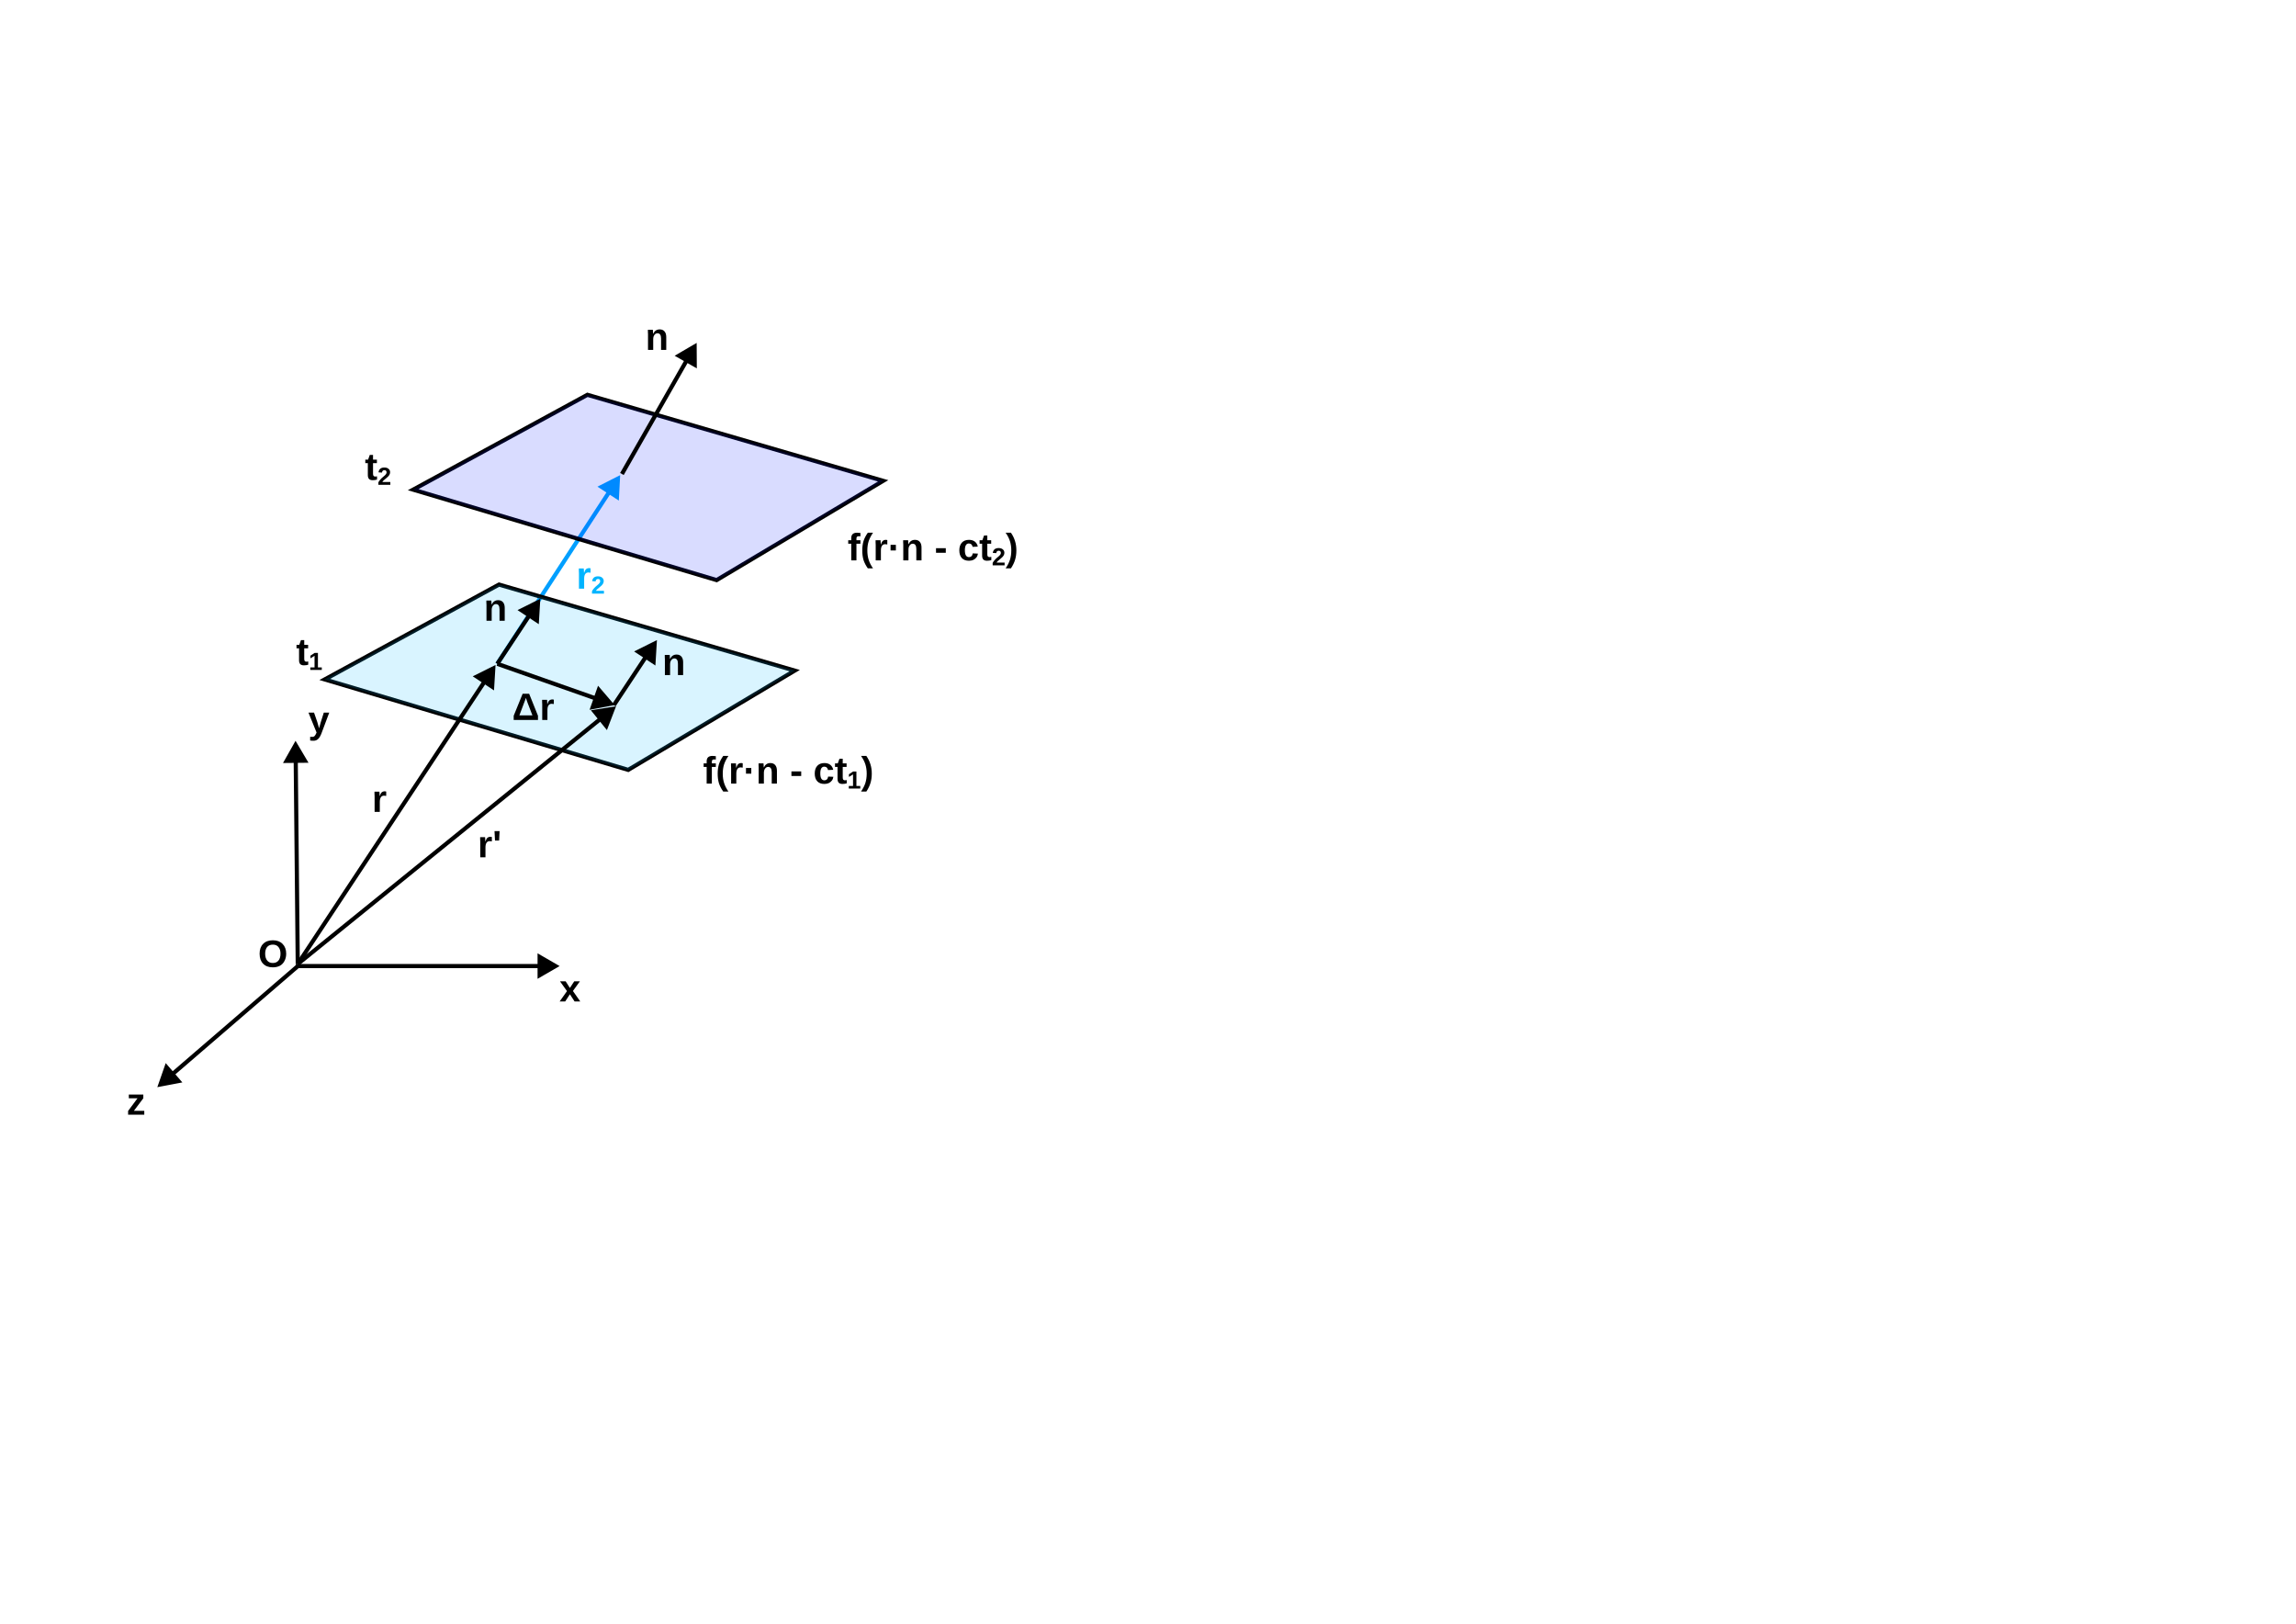
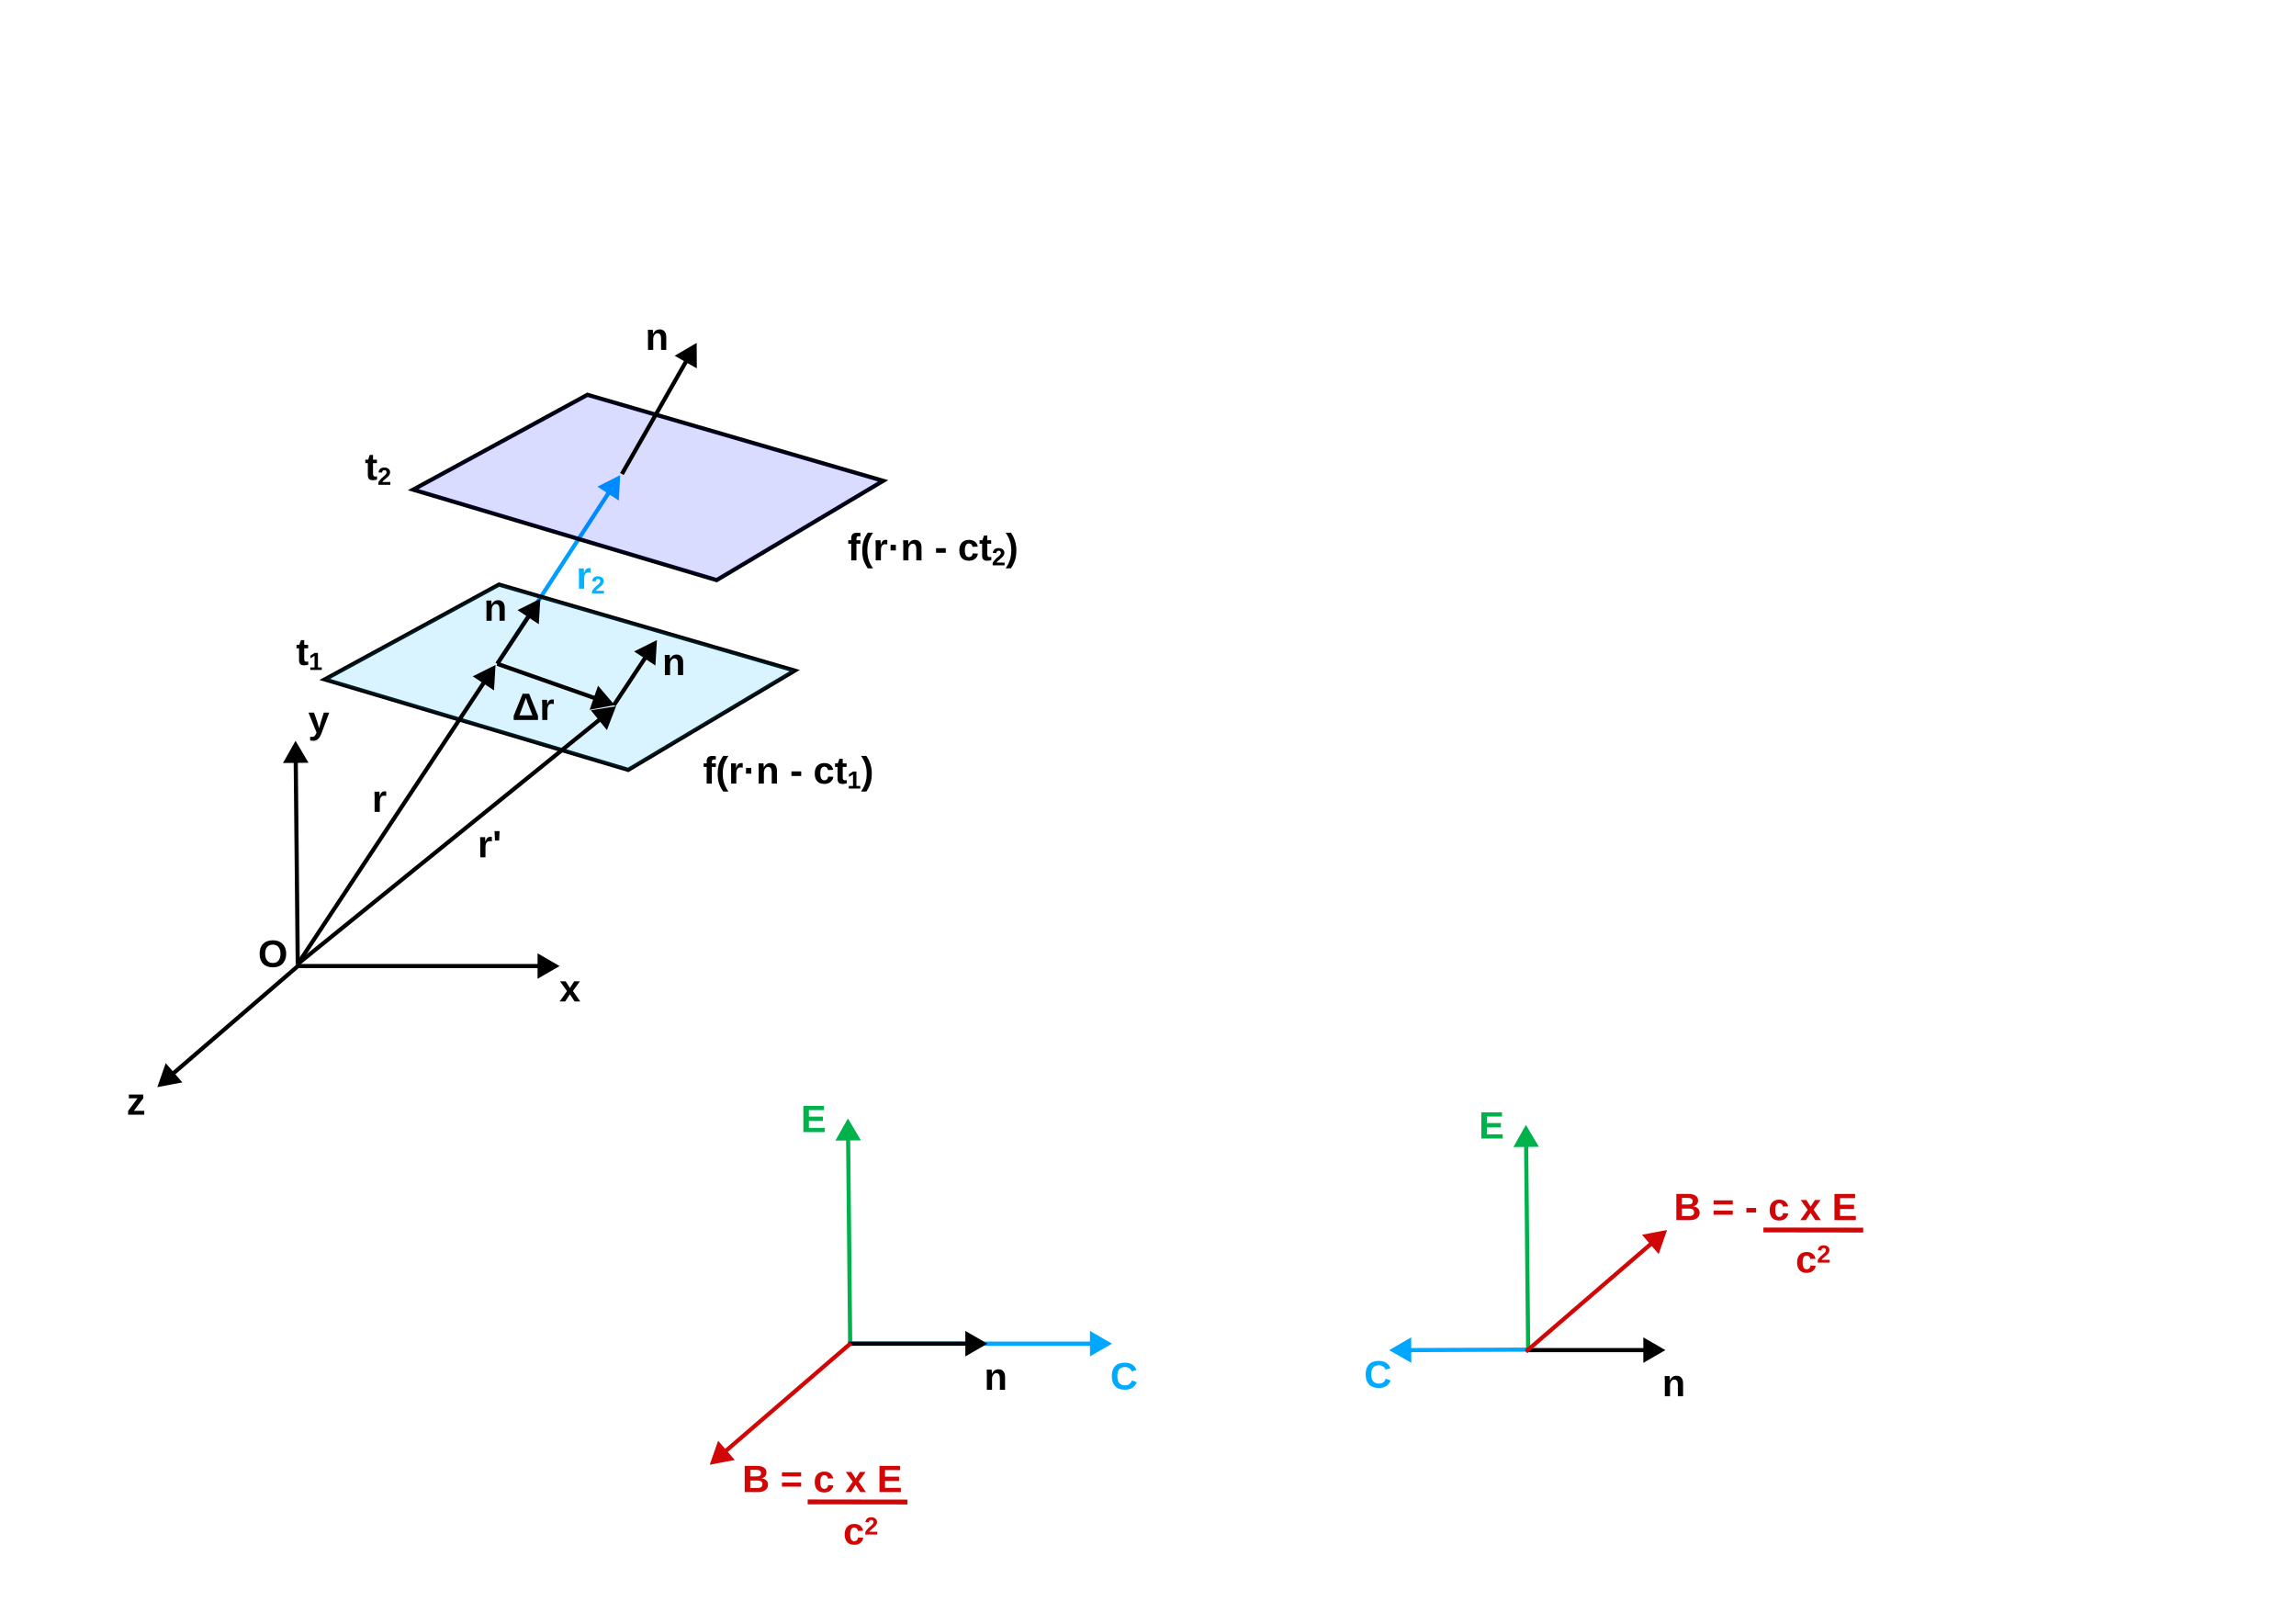
<svg xmlns="http://www.w3.org/2000/svg" width="297mm" height="210mm" viewBox="0 0 297 210" version="1.1" id="svg1">
  <defs id="defs1">
    <marker style="overflow:visible" id="Triangle" refX="0" refY="0" orient="auto-start-reverse" markerWidth="1" markerHeight="1" viewBox="0 0 1 1" preserveAspectRatio="xMidYMid">
      <path transform="scale(0.5)" style="fill:context-stroke;fill-rule:evenodd;stroke:context-stroke;stroke-width:1pt" d="M 5.77,0 -2.88,5 V -5 Z" id="path135" />
    </marker>
    <marker style="overflow:visible" id="Triangle-2" refX="0" refY="0" orient="auto-start-reverse" markerWidth="1" markerHeight="1" viewBox="0 0 1 1" preserveAspectRatio="xMidYMid">
      <path transform="scale(0.5)" style="fill:context-stroke;fill-rule:evenodd;stroke:context-stroke;stroke-width:1pt" d="M 5.77,0 -2.88,5 V -5 Z" id="path135-7" />
    </marker>
    <marker style="overflow:visible" id="Triangle-7" refX="0" refY="0" orient="auto-start-reverse" markerWidth="1" markerHeight="1" viewBox="0 0 1 1" preserveAspectRatio="xMidYMid">
      <path transform="scale(0.5)" style="fill:context-stroke;fill-rule:evenodd;stroke:context-stroke;stroke-width:1pt" d="M 5.77,0 -2.88,5 V -5 Z" id="path135-2" />
    </marker>
    <marker style="overflow:visible" id="Triangle-8" refX="0" refY="0" orient="auto-start-reverse" markerWidth="1" markerHeight="1" viewBox="0 0 1 1" preserveAspectRatio="xMidYMid">
      <path transform="scale(0.5)" style="fill:context-stroke;fill-rule:evenodd;stroke:context-stroke;stroke-width:1pt" d="M 5.77,0 -2.88,5 V -5 Z" id="path135-1" />
    </marker>
    <marker style="overflow:visible" id="Triangle-8-8" refX="0" refY="0" orient="auto-start-reverse" markerWidth="1" markerHeight="1" viewBox="0 0 1 1" preserveAspectRatio="xMidYMid">
      <path transform="scale(0.5)" style="fill:context-stroke;fill-rule:evenodd;stroke:context-stroke;stroke-width:1pt" d="M 5.77,0 -2.88,5 V -5 Z" id="path135-1-4" />
    </marker>
    <marker style="overflow:visible" id="Triangle-8-0" refX="0" refY="0" orient="auto-start-reverse" markerWidth="1" markerHeight="1" viewBox="0 0 1 1" preserveAspectRatio="xMidYMid">
      <path transform="scale(0.5)" style="fill:context-stroke;fill-rule:evenodd;stroke:context-stroke;stroke-width:1pt" d="M 5.77,0 -2.88,5 V -5 Z" id="path135-1-3" />
    </marker>
+     <marker style="overflow:visible" id="Triangle-3" refX="0" refY="0" orient="auto-start-reverse" markerWidth="1" markerHeight="1" viewBox="0 0 1 1" preserveAspectRatio="xMidYMid">
+       <path transform="scale(0.5)" style="fill:context-stroke;fill-rule:evenodd;stroke:context-stroke;stroke-width:1pt" d="M 5.77,0 -2.88,5 V -5 Z" id="path135-8" />
+     </marker>
+     <marker style="overflow:visible" id="Triangle-3-2" refX="0" refY="0" orient="auto-start-reverse" markerWidth="1" markerHeight="1" viewBox="0 0 1 1" preserveAspectRatio="xMidYMid">
+       <path transform="scale(0.5)" style="fill:context-stroke;fill-rule:evenodd;stroke:context-stroke;stroke-width:1pt" d="M 5.77,0 -2.88,5 V -5 Z" id="path135-8-2" />
+     </marker>
+     <marker style="overflow:visible" id="Triangle-3-5" refX="0" refY="0" orient="auto-start-reverse" markerWidth="1" markerHeight="1" viewBox="0 0 1 1" preserveAspectRatio="xMidYMid">
+       <path transform="scale(0.5)" style="fill:context-stroke;fill-rule:evenodd;stroke:context-stroke;stroke-width:1pt" d="M 5.77,0 -2.88,5 V -5 Z" id="path135-8-4" />
+     </marker>
+     <marker style="overflow:visible" id="Triangle-3-2-1" refX="0" refY="0" orient="auto-start-reverse" markerWidth="1" markerHeight="1" viewBox="0 0 1 1" preserveAspectRatio="xMidYMid">
+       <path transform="scale(0.5)" style="fill:context-stroke;fill-rule:evenodd;stroke:context-stroke;stroke-width:1pt" d="M 5.77,0 -2.88,5 V -5 Z" id="path135-8-2-7" />
+     </marker>
  </defs>
  <g id="layer1">
    <path style="fill:#001aff;fill-opacity:0.149;stroke:#009fff;stroke-width:0.536;stroke-miterlimit:3.8;stroke-dasharray:none;stroke-opacity:1;marker-end:url(#Triangle-7);paint-order:markers stroke fill" d="M 64.326,85.854 79.186,63.045" id="path3-6" />
    <path style="fill:#ff0075;stroke:#000000;stroke-width:0.536;stroke-miterlimit:3.8;stroke-opacity:1;paint-order:markers stroke fill;stroke-dasharray:none;marker-start:url(#Triangle)" d="M 38.248,97.716 38.516,124.677" id="path1" />
    <path style="fill:#ff0075;stroke:#000000;stroke-width:0.536;stroke-miterlimit:3.8;stroke-opacity:1;paint-order:markers stroke fill;stroke-dasharray:none;marker-start:url(#Triangle)" d="M 70.487,124.945 H 38.248" id="path1-2" />
    <path style="fill:#ff0075;stroke:#000000;stroke-width:0.536;stroke-miterlimit:3.8;stroke-opacity:1;paint-order:markers stroke fill;stroke-dasharray:none;marker-end:url(#Triangle)" d="M 38.609,124.88 21.793,139.365" id="path1-2-9" />
+     <path style="fill:#ff0075;stroke:#00b24b;stroke-width:0.536;stroke-miterlimit:3.8;stroke-dasharray:none;stroke-opacity:1;marker-start:url(#Triangle-3);paint-order:markers stroke fill" d="m 109.703,146.553 0.268,26.961" id="path3-4" />
+     <path style="fill:#00aaff;stroke:#00a7ff;stroke-width:0.536;stroke-miterlimit:3.8;stroke-dasharray:none;stroke-opacity:1;marker-start:url(#Triangle-3);paint-order:markers stroke fill;fill-opacity:1" d="M 141.942,173.782 H 109.703" id="path1-2-8" />
+     <path style="fill:#ff0075;stroke:#000000;stroke-width:0.536;stroke-miterlimit:3.8;stroke-dasharray:none;stroke-opacity:1;marker-start:url(#Triangle-3-2);paint-order:markers stroke fill" d="M 125.823,173.782 H 109.723" id="path1-2-8-3" />
+     <path style="fill:#ff000e;stroke:#d10707;stroke-width:0.536;stroke-miterlimit:3.8;stroke-dasharray:none;stroke-opacity:1;marker-end:url(#Triangle-3);paint-order:markers stroke fill;fill-opacity:1" d="M 110.064,173.717 93.249,188.201" id="path1-2-9-3" />
+     <path style="fill:#ff000e;fill-opacity:1;stroke:#d10707;stroke-width:0.627;stroke-miterlimit:3.8;stroke-dasharray:none;stroke-opacity:1;paint-order:markers stroke fill" d="m 104.477,194.245 12.91,0.018" id="path1-2-9-3-7" />
    <text xml:space="preserve" style="font-weight:bold;font-size:4.939px;line-height:0;font-family:Arial;-inkscape-font-specification:'Arial Bold';fill:#000000;fill-opacity:1;stroke:none;stroke-width:0.536;stroke-miterlimit:3.8;stroke-dasharray:none;stroke-opacity:1;paint-order:markers stroke fill" x="72.361" y="129.527" id="text1">
      <tspan id="tspan1" style="fill:#000000;fill-opacity:1;stroke:none;stroke-width:0.536" x="72.361" y="129.527">x</tspan>
    </text>
    <text xml:space="preserve" style="font-weight:bold;font-size:4.939px;line-height:0;font-family:Arial;-inkscape-font-specification:'Arial Bold';fill:#000000;fill-opacity:1;stroke:none;stroke-width:0.536;stroke-miterlimit:3.8;stroke-dasharray:none;stroke-opacity:1;paint-order:markers stroke fill" x="16.366" y="144.167" id="text1-7">
      <tspan id="tspan1-3" style="fill:#000000;fill-opacity:1;stroke:none;stroke-width:0.536" x="16.366" y="144.167">z</tspan>
    </text>
    <text xml:space="preserve" style="font-weight:bold;font-size:4.939px;line-height:0;font-family:Arial;-inkscape-font-specification:'Arial Bold';fill:#000000;fill-opacity:1;stroke:none;stroke-width:0.536;stroke-miterlimit:3.8;stroke-dasharray:none;stroke-opacity:1;paint-order:markers stroke fill" x="39.873" y="94.773" id="text2">
      <tspan id="tspan2" style="stroke-width:0.536" x="39.873" y="94.773">y</tspan>
    </text>
    <text xml:space="preserve" style="font-weight:bold;font-size:4.939px;line-height:0;font-family:Arial;-inkscape-font-specification:'Arial Bold';fill:#000000;fill-opacity:1;stroke:none;stroke-width:0.536;stroke-miterlimit:3.8;stroke-dasharray:none;stroke-opacity:1;paint-order:markers stroke fill" x="33.378" y="125.063" id="text3">
      <tspan id="tspan3" style="stroke-width:0.536" x="33.378" y="125.063">O</tspan>
    </text>
    <path id="rect3" style="fill:#00bbff;stroke:#000000;stroke-width:0.536;stroke-miterlimit:3.8;stroke-opacity:1;paint-order:markers stroke fill;fill-opacity:0.149" d="M 64.546,75.605 102.801,86.732 81.261,99.571 42.007,87.873 Z" />
    <path id="rect3-8" style="fill:#001aff;fill-opacity:0.149;stroke:#000000;stroke-width:0.536;stroke-miterlimit:3.8;stroke-opacity:1;paint-order:markers stroke fill" d="M 75.985,51.061 114.239,62.188 92.699,75.027 53.446,63.329 Z" />
    <path style="fill:#001aff;fill-opacity:0.149;stroke:#000000;stroke-width:0.536;stroke-miterlimit:3.8;stroke-dasharray:none;stroke-opacity:1;marker-end:url(#Triangle);paint-order:markers stroke fill" d="M 38.516,124.677 63.052,87.589" id="path3" />
    <path style="fill:#001aff;fill-opacity:0.149;stroke:#000000;stroke-width:0.536;stroke-miterlimit:3.8;stroke-dasharray:none;stroke-opacity:1;marker-end:url(#Triangle-8);paint-order:markers stroke fill" d="m 64.326,85.854 4.518,-6.829" id="path3-7" />
    <path style="fill:#001aff;fill-opacity:0.149;stroke:#000000;stroke-width:0.536;stroke-miterlimit:3.8;stroke-dasharray:none;stroke-opacity:1;marker-end:url(#Triangle-8-0);paint-order:markers stroke fill" d="M 80.449,61.302 89.175,46.002" id="path3-7-6" />
    <path style="fill:#001aff;fill-opacity:0.149;stroke:#000000;stroke-width:0.536;stroke-miterlimit:3.8;stroke-dasharray:none;stroke-opacity:1;marker-end:url(#Triangle-8-8);paint-order:markers stroke fill" d="m 79.41,91.201 4.518,-6.829" id="path3-7-0" />
    <path style="fill:#001aff;fill-opacity:0.149;stroke:#000000;stroke-width:0.536;stroke-miterlimit:3.8;stroke-dasharray:none;stroke-opacity:1;marker-end:url(#Triangle-2);paint-order:markers stroke fill" d="M 38.516,124.677 78.209,92.546" id="path3-3" />
    <path style="fill:#001aff;fill-opacity:0.149;stroke:#000000;stroke-width:0.536;stroke-miterlimit:3.8;stroke-dasharray:none;stroke-opacity:1;marker-end:url(#Triangle-2);paint-order:markers stroke fill" d="m 64.326,85.854 13.383,4.706" id="path4" />
    <text xml:space="preserve" style="font-weight:bold;font-size:4.939px;line-height:0;font-family:Arial;-inkscape-font-specification:'Arial Bold';fill:#000000;fill-opacity:1;stroke:none;stroke-width:0.536;stroke-miterlimit:3.8;stroke-dasharray:none;stroke-opacity:1;paint-order:markers stroke fill" x="62.585" y="80.282" id="text4">
      <tspan id="tspan4" style="fill:#000000;fill-opacity:1;stroke:none;stroke-width:0.536" x="62.585" y="80.282">n</tspan>
    </text>
    <text xml:space="preserve" style="font-weight:bold;font-size:4.939px;line-height:0;font-family:Arial;-inkscape-font-specification:'Arial Bold';fill:#000000;fill-opacity:1;stroke:none;stroke-width:0.536;stroke-miterlimit:3.8;stroke-dasharray:none;stroke-opacity:1;paint-order:markers stroke fill" x="85.663" y="87.31" id="text4-7">
      <tspan id="tspan4-8" style="fill:#000000;fill-opacity:1;stroke:none;stroke-width:0.536" x="85.663" y="87.31">n</tspan>
    </text>
    <text xml:space="preserve" style="font-weight:bold;font-size:4.939px;line-height:0;font-family:Arial;-inkscape-font-specification:'Arial Bold';fill:#000000;fill-opacity:1;stroke:none;stroke-width:0.536;stroke-miterlimit:3.8;stroke-dasharray:none;stroke-opacity:1;paint-order:markers stroke fill" x="83.479" y="45.257" id="text4-7-9">
      <tspan id="tspan4-8-5" style="fill:#000000;fill-opacity:1;stroke:none;stroke-width:0.536" x="83.479" y="45.257">n</tspan>
    </text>
    <text xml:space="preserve" style="font-weight:bold;font-size:4.939px;line-height:0;font-family:Arial;-inkscape-font-specification:'Arial Bold';fill:#000000;fill-opacity:1;stroke:none;stroke-width:0.536;stroke-miterlimit:3.8;stroke-dasharray:none;stroke-opacity:1;paint-order:markers stroke fill" x="48.115" y="105" id="text5">
      <tspan id="tspan5" style="stroke-width:0.536" x="48.115" y="105">r</tspan>
    </text>
    <text xml:space="preserve" style="font-weight:bold;font-size:4.939px;line-height:0;font-family:Arial;-inkscape-font-specification:'Arial Bold';fill:#000000;fill-opacity:1;stroke:none;stroke-width:0.536;stroke-miterlimit:3.8;stroke-dasharray:none;stroke-opacity:1;paint-order:markers stroke fill" x="61.78" y="110.883" id="text5-5">
      <tspan id="tspan5-3" style="stroke-width:0.536" x="61.78" y="110.883">r'</tspan>
    </text>
    <text xml:space="preserve" style="font-weight:bold;font-size:4.939px;line-height:0;font-family:Arial;-inkscape-font-specification:'Arial Bold';fill:#000000;fill-opacity:1;stroke:none;stroke-width:0.536;stroke-miterlimit:3.8;stroke-dasharray:none;stroke-opacity:1;paint-order:markers stroke fill" x="74.545" y="76.133" id="text6">
      <tspan id="tspan6" style="fill:#00b4ff;fill-opacity:1;stroke-width:0.536" x="74.545" y="76.133">r<tspan style="font-size:65%;baseline-shift:sub;fill:#00b4ff;fill-opacity:1" id="tspan7">2</tspan>
      </tspan>
    </text>
    <text xml:space="preserve" style="font-weight:bold;font-size:4.939px;line-height:0;font-family:Arial;-inkscape-font-specification:'Arial Bold';fill:#00b4ff;fill-opacity:1;stroke:none;stroke-width:0.536;stroke-miterlimit:3.8;stroke-dasharray:none;stroke-opacity:1;paint-order:markers stroke fill" x="38.292" y="86.002" id="text8">
      <tspan id="tspan8" style="fill:#000000;fill-opacity:1;stroke-width:0.536" x="38.292" y="86.002">t<tspan style="font-size:65%;baseline-shift:sub;fill:#000000;fill-opacity:1" id="tspan9">1</tspan>
      </tspan>
    </text>
    <text xml:space="preserve" style="font-weight:bold;font-size:4.939px;line-height:0;font-family:Arial;-inkscape-font-specification:'Arial Bold';fill:#00b4ff;fill-opacity:1;stroke:none;stroke-width:0.536;stroke-miterlimit:3.8;stroke-dasharray:none;stroke-opacity:1;paint-order:markers stroke fill" x="47.191" y="62.057" id="text8-7">
      <tspan id="tspan8-8" style="fill:#000000;fill-opacity:1;stroke-width:0.536" x="47.191" y="62.057">t<tspan style="font-size:65%;baseline-shift:sub" id="tspan10">2</tspan>
      </tspan>
    </text>
    <text xml:space="preserve" style="font-weight:bold;font-size:4.939px;line-height:0;font-family:Arial;-inkscape-font-specification:'Arial Bold';fill:#000000;fill-opacity:1;stroke:none;stroke-width:0.536;stroke-miterlimit:3.8;stroke-dasharray:none;stroke-opacity:1;paint-order:markers stroke fill" x="66.247" y="93.116" id="text11">
      <tspan id="tspan11" style="stroke-width:0.536" x="66.247" y="93.116">Δr</tspan>
    </text>
    <text xml:space="preserve" style="font-weight:bold;font-size:4.939px;line-height:0;font-family:Arial;-inkscape-font-specification:'Arial Bold';fill:#000000;fill-opacity:1;stroke:none;stroke-width:0.536;stroke-miterlimit:3.8;stroke-dasharray:none;stroke-opacity:1;paint-order:markers stroke fill" x="109.645" y="72.474" id="text12">
      <tspan id="tspan12" style="stroke-width:0.536" x="109.645" y="72.474">f(r·n - ct<tspan style="font-size:65%;baseline-shift:sub" id="tspan14">2</tspan>)<tspan style="font-size:65%;baseline-shift:sub" id="tspan13"> </tspan>
      </tspan>
    </text>
    <text xml:space="preserve" style="font-weight:bold;font-size:4.939px;line-height:0;font-family:Arial;-inkscape-font-specification:'Arial Bold';fill:#000000;fill-opacity:1;stroke:none;stroke-width:0.536;stroke-miterlimit:3.8;stroke-dasharray:none;stroke-opacity:1;paint-order:markers stroke fill" x="90.941" y="101.342" id="text12-7">
      <tspan id="tspan12-5" style="stroke-width:0.536" x="90.941" y="101.342">f(r·n - ct<tspan style="font-size:65%;baseline-shift:sub" id="tspan15">1</tspan>)</tspan>
    </text>
+     <text xml:space="preserve" style="font-weight:bold;font-size:4.939px;line-height:0;font-family:Arial;-inkscape-font-specification:'Arial Bold';fill:#000000;stroke-width:0.536;stroke-miterlimit:3.8;paint-order:markers stroke fill" x="127.308" y="179.75" id="text16">
+       <tspan id="tspan16" style="stroke-width:0.536" x="127.308" y="179.75">n</tspan>
+     </text>
+     <text xml:space="preserve" style="font-weight:bold;font-size:4.939px;line-height:0;font-family:Arial;-inkscape-font-specification:'Arial Bold';fill:#00aaff;fill-opacity:1;stroke:none;stroke-width:0.536;stroke-miterlimit:3.8;stroke-opacity:1;paint-order:markers stroke fill" x="143.612" y="179.69" id="text17">
+       <tspan id="tspan17" style="stroke:none;stroke-width:0.536" x="143.612" y="179.69">C</tspan>
+     </text>
+     <text xml:space="preserve" style="font-weight:bold;font-size:4.939px;line-height:0;font-family:Arial;-inkscape-font-specification:'Arial Bold';fill:#00b24b;fill-opacity:1;stroke:none;stroke-width:0.536;stroke-miterlimit:3.8;stroke-opacity:1;paint-order:markers stroke fill" x="103.588" y="146.417" id="text18">
+       <tspan id="tspan18" style="fill:#00b24b;fill-opacity:1;stroke:none;stroke-width:0.536" x="103.588" y="146.417">E</tspan>
+     </text>
+     <text xml:space="preserve" style="font-weight:bold;font-size:4.939px;line-height:0;font-family:Arial;-inkscape-font-specification:'Arial Bold';fill:#d10707;fill-opacity:1;stroke:none;stroke-width:0.536;stroke-miterlimit:3.8;stroke-opacity:1;paint-order:markers stroke fill" x="96.004" y="192.979" id="text19">
+       <tspan id="tspan19" style="fill:#d10707;fill-opacity:1;stroke:none;stroke-width:0.536" x="96.004" y="192.979">B = c x E </tspan>
+     </text>
+     <text xml:space="preserve" style="font-weight:bold;font-size:4.939px;line-height:0;font-family:Arial;-inkscape-font-specification:'Arial Bold';fill:#d10707;fill-opacity:1;stroke:none;stroke-width:0.536;stroke-miterlimit:3.8;stroke-opacity:1;paint-order:markers stroke fill" x="109.074" y="199.754" id="text20">
+       <tspan id="tspan20" style="stroke-width:0.536" x="109.074" y="199.754">c<tspan style="font-size:65%;baseline-shift:super" id="tspan21">2</tspan>
+       </tspan>
+     </text>
+     <path style="fill:#ff0075;stroke:#00b24b;stroke-width:0.536;stroke-miterlimit:3.8;stroke-dasharray:none;stroke-opacity:1;marker-start:url(#Triangle-3-5);paint-order:markers stroke fill" d="m 197.405,147.385 0.268,26.961" id="path3-4-5" />
+     <path style="fill:#00aaff;fill-opacity:1;stroke:#00a7ff;stroke-width:0.536;stroke-miterlimit:3.8;stroke-dasharray:none;stroke-opacity:1;marker-start:url(#Triangle-3-5);paint-order:markers stroke fill" d="m 181.601,174.615 16.165,-0.065" id="path1-2-8-4" />
+     <path style="fill:#ff0075;stroke:#000000;stroke-width:0.536;stroke-miterlimit:3.8;stroke-dasharray:none;stroke-opacity:1;marker-start:url(#Triangle-3-2-1);paint-order:markers stroke fill" d="M 213.525,174.615 H 197.425" id="path1-2-8-3-1" />
+     <path style="fill:#ff000e;fill-opacity:1;stroke:#d10707;stroke-width:0.536;stroke-miterlimit:3.8;stroke-dasharray:none;stroke-opacity:1;marker-end:url(#Triangle-3-5);paint-order:markers stroke fill" d="m 197.385,174.81 16.816,-14.485" id="path1-2-9-3-8" />
+     <path style="fill:#ff000e;fill-opacity:1;stroke:#d10707;stroke-width:0.627;stroke-miterlimit:3.8;stroke-dasharray:none;stroke-opacity:1;paint-order:markers stroke fill" d="m 228.106,159.074 12.91,0.018" id="path1-2-9-3-7-8" />
+     <text xml:space="preserve" style="font-weight:bold;font-size:4.939px;line-height:0;font-family:Arial;-inkscape-font-specification:'Arial Bold';fill:#000000;stroke-width:0.536;stroke-miterlimit:3.8;paint-order:markers stroke fill" x="215.01" y="180.583" id="text16-3">
+       <tspan id="tspan16-5" style="stroke-width:0.536" x="215.01" y="180.583">n</tspan>
+     </text>
+     <text xml:space="preserve" style="font-weight:bold;font-size:4.939px;line-height:0;font-family:Arial;-inkscape-font-specification:'Arial Bold';fill:#00aaff;fill-opacity:1;stroke:none;stroke-width:0.536;stroke-miterlimit:3.8;stroke-opacity:1;paint-order:markers stroke fill" x="176.453" y="179.463" id="text17-2">
+       <tspan id="tspan17-2" style="stroke:none;stroke-width:0.536" x="176.453" y="179.463">C</tspan>
+     </text>
+     <text xml:space="preserve" style="font-weight:bold;font-size:4.939px;line-height:0;font-family:Arial;-inkscape-font-specification:'Arial Bold';fill:#00b24b;fill-opacity:1;stroke:none;stroke-width:0.536;stroke-miterlimit:3.8;stroke-opacity:1;paint-order:markers stroke fill" x="191.291" y="147.25" id="text18-6">
+       <tspan id="tspan18-6" style="fill:#00b24b;fill-opacity:1;stroke:none;stroke-width:0.536" x="191.291" y="147.25">E</tspan>
+     </text>
+     <text xml:space="preserve" style="font-weight:bold;font-size:4.939px;line-height:0;font-family:Arial;-inkscape-font-specification:'Arial Bold';fill:#d10707;fill-opacity:1;stroke:none;stroke-width:0.536;stroke-miterlimit:3.8;stroke-opacity:1;paint-order:markers stroke fill" x="216.516" y="157.808" id="text19-7">
+       <tspan id="tspan19-8" style="fill:#d10707;fill-opacity:1;stroke:none;stroke-width:0.536" x="216.516" y="157.808">B = - c x E </tspan>
+     </text>
+     <text xml:space="preserve" style="font-weight:bold;font-size:4.939px;line-height:0;font-family:Arial;-inkscape-font-specification:'Arial Bold';fill:#d10707;fill-opacity:1;stroke:none;stroke-width:0.536;stroke-miterlimit:3.8;stroke-opacity:1;paint-order:markers stroke fill" x="232.274" y="164.583" id="text20-4">
+       <tspan id="tspan20-1" style="stroke-width:0.536" x="232.274" y="164.583">c<tspan style="font-size:65%;baseline-shift:super" id="tspan21-7">2</tspan>
+       </tspan>
+     </text>
  </g>
</svg>
